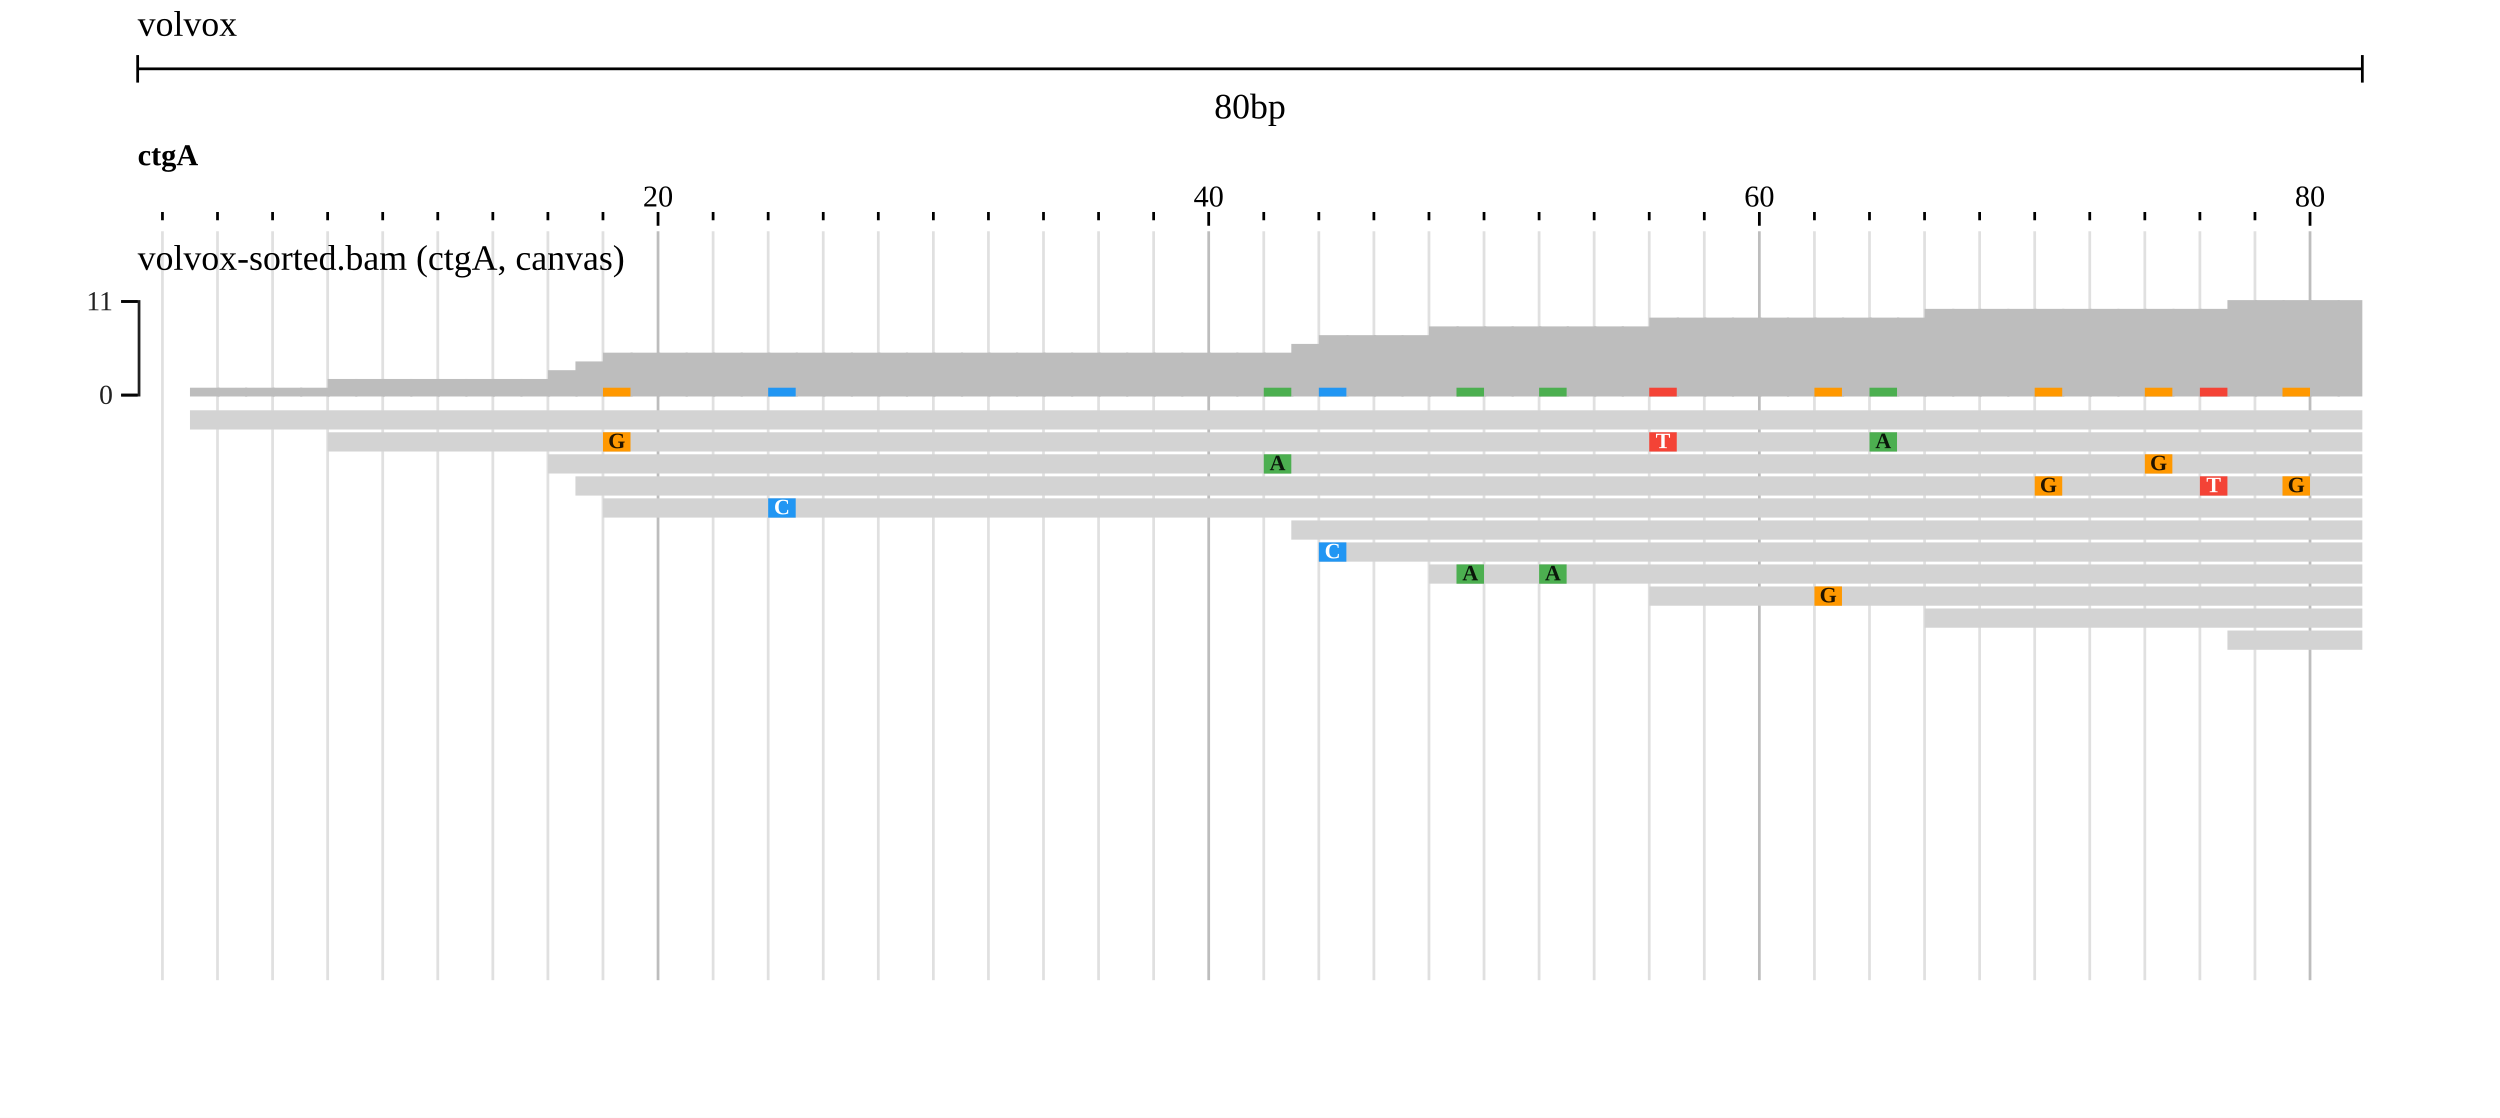
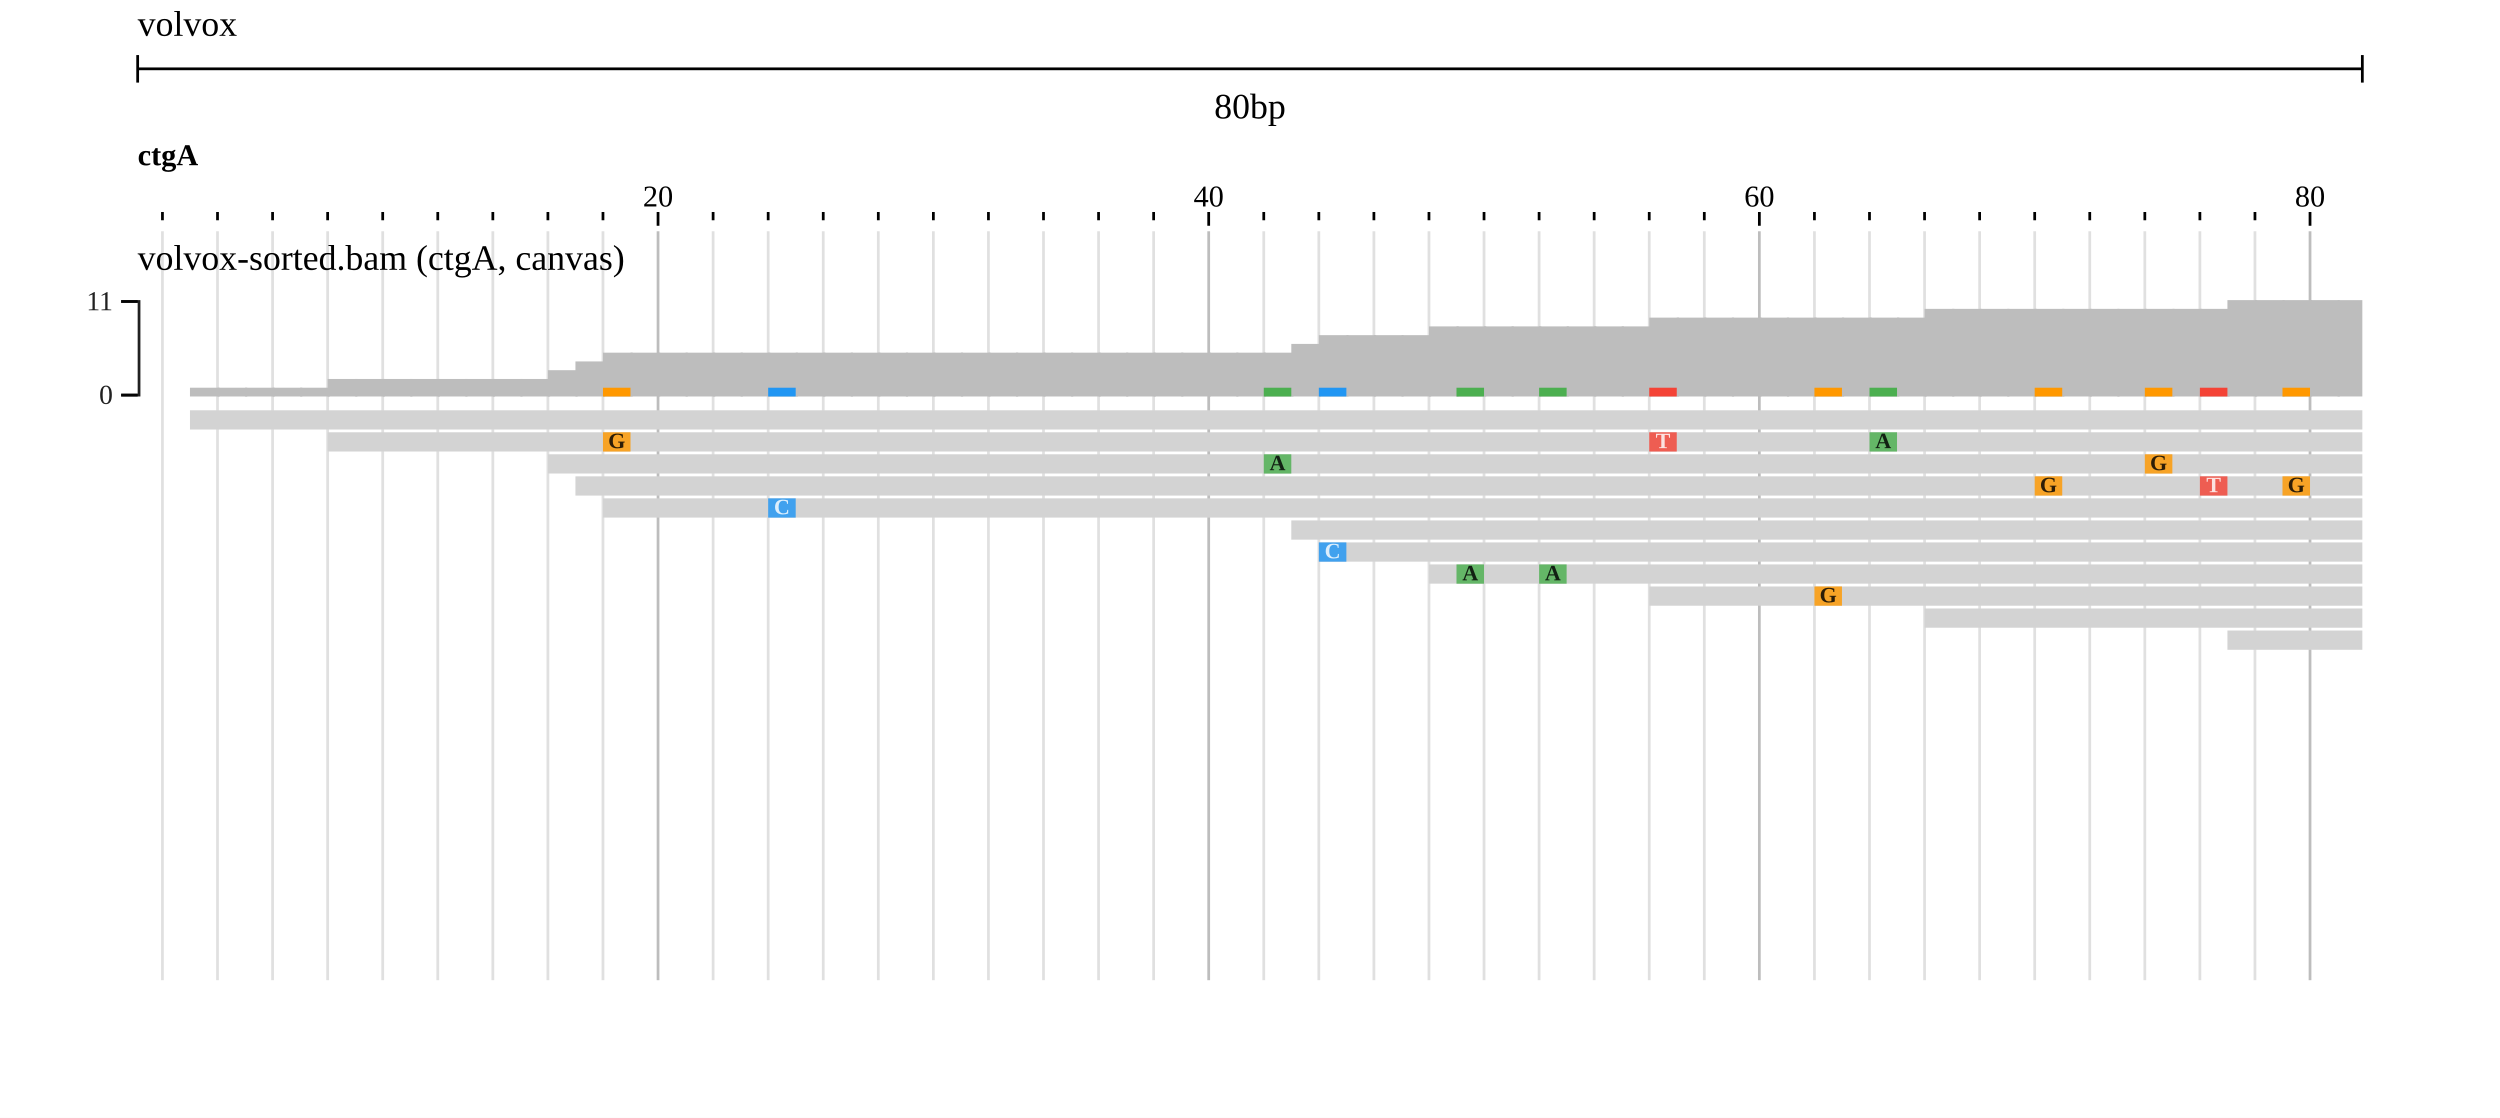
<svg xmlns="http://www.w3.org/2000/svg" width="908" height="406" viewBox="0 0 908 406">
  <rect width="908" height="406" fill="#ffffff" />
  <g transform="translate(50 0)">
    <g transform="translate(0)">
      <g id="header">
        <text x="0" y="13" font-size="13" fill="#000000">volvox</text>
        <g transform="translate(0 25)">
          <line x1="0" x2="808" y1="0" y2="0" stroke="#000000" />
          <line x1="0" x2="0" y1="-5" y2="5" stroke="#000000" />
          <line x1="808" x2="808" y1="-5" y2="5" stroke="#000000" />
          <text x="404" y="18" text-anchor="middle" font-size="13" fill="#000000">80bp</text>
        </g>
        <g transform="translate(0 50)">
          <defs>
            <clipPath id="ruler-clip-0">
              <rect x="0" y="0" width="808" height="34" />
            </clipPath>
          </defs>
          <g clip-path="url(#ruler-clip-0)">
            <path d="M189 27V32M389 27V32M589 27V32M789 27V32M9 27V30M29 27V30M49 27V30M69 27V30M89 27V30M109 27V30M129 27V30M149 27V30M169 27V30M209 27V30M229 27V30M249 27V30M269 27V30M289 27V30M309 27V30M329 27V30M349 27V30M369 27V30M409 27V30M429 27V30M449 27V30M469 27V30M489 27V30M509 27V30M529 27V30M549 27V30M569 27V30M609 27V30M629 27V30M649 27V30M669 27V30M689 27V30M709 27V30M729 27V30M749 27V30M769 27V30M809 27V30" stroke-width="1" stroke="#000000" fill="none" />
            <text x="189" y="25" text-anchor="middle" font-size="11" fill="#000000">20</text>
            <text x="389" y="25" text-anchor="middle" font-size="11" fill="#000000">40</text>
            <text x="589" y="25" text-anchor="middle" font-size="11" fill="#000000">60</text>
            <text x="789" y="25" text-anchor="middle" font-size="11" fill="#000000">80</text>
            <g transform="translate(0 0)">
              <defs>
                <clipPath id="reflabel-0-volvox:ctgA:0:81:0">
                  <rect x="0" y="0" width="808" height="13" />
                </clipPath>
              </defs>
              <g clip-path="url(#reflabel-0-volvox:ctgA:0:81:0)">
                <text x="0" y="10" font-size="11" font-weight="bold" fill="#000000">ctgA</text>
              </g>
            </g>
          </g>
        </g>
      </g>
    </g>
    <g transform="translate(0 84)">
      <defs>
        <clipPath id="gridline-clip-0">
          <rect x="0" y="0" width="808" height="272" />
        </clipPath>
      </defs>
      <g clip-path="url(#gridline-clip-0)">
        <path d="M9 0V272M29 0V272M49 0V272M69 0V272M89 0V272M109 0V272M129 0V272M149 0V272M169 0V272M209 0V272M229 0V272M249 0V272M269 0V272M289 0V272M309 0V272M329 0V272M349 0V272M369 0V272M409 0V272M429 0V272M449 0V272M469 0V272M489 0V272M509 0V272M529 0V272M549 0V272M569 0V272M609 0V272M629 0V272M649 0V272M669 0V272M689 0V272M709 0V272M729 0V272M749 0V272M769 0V272M809 0V272" stroke-width="1" fill="none" stroke-opacity="0.122" stroke="#000000" />
        <path d="M189 0V272M389 0V272M589 0V272M789 0V272" stroke-width="1" fill="none" stroke-opacity="0.259" stroke="#000000" />
      </g>
    </g>
    <g transform="translate(0 84)">
      <g transform="translate(0 0)">
        <defs>
          <clipPath id="track-clip-0-volvox_alignments_pileup_coverage">
            <rect x="-50" y="20" width="858" height="250" />
          </clipPath>
        </defs>
        <g clip-path="url(#track-clip-0-volvox_alignments_pileup_coverage)">
          <g transform="translate(0 20)">
            <defs>
              <clipPath id="display-clip-0-0-0">
                <rect x="0" y="0" width="808" height="250" />
              </clipPath>
            </defs>
            <g clip-path="url(#display-clip-0-0-0)">
              <g>
                <clipPath id="svgcanvas-clip-0">
                  <path d="M0,0h808v250h-808Z" />
                </clipPath>
                <g clip-path="url(#svgcanvas-clip-0)">
                  <clipPath id="svgcanvas-clip-1">
                    <path d="M0,0h808v45h-808Z" />
                  </clipPath>
                  <g clip-path="url(#svgcanvas-clip-1)">
                    <rect x="-1" y="40" width="10.8" height="0" fill="rgb(189,189,189)" />
                    <rect x="9" y="40" width="10.8" height="0" fill="rgb(189,189,189)" />
                    <rect x="19" y="36.82" width="10.8" height="3.18" fill="rgb(189,189,189)" />
                    <rect x="29" y="36.82" width="10.8" height="3.18" fill="rgb(189,189,189)" />
                    <rect x="39" y="36.82" width="10.8" height="3.18" fill="rgb(189,189,189)" />
                    <rect x="49" y="36.82" width="10.8" height="3.18" fill="rgb(189,189,189)" />
                    <rect x="59" y="36.82" width="10.8" height="3.18" fill="rgb(189,189,189)" />
                    <rect x="69" y="33.64" width="10.8" height="6.36" fill="rgb(189,189,189)" />
                    <rect x="79" y="33.64" width="10.8" height="6.36" fill="rgb(189,189,189)" />
                    <rect x="89" y="33.64" width="10.8" height="6.36" fill="rgb(189,189,189)" />
                    <rect x="99" y="33.64" width="10.8" height="6.36" fill="rgb(189,189,189)" />
                    <rect x="109" y="33.64" width="10.8" height="6.36" fill="rgb(189,189,189)" />
                    <rect x="119" y="33.64" width="10.8" height="6.36" fill="rgb(189,189,189)" />
                    <rect x="129" y="33.64" width="10.8" height="6.36" fill="rgb(189,189,189)" />
                    <rect x="139" y="33.64" width="10.8" height="6.36" fill="rgb(189,189,189)" />
                    <rect x="149" y="30.45" width="10.8" height="9.55" fill="rgb(189,189,189)" />
                    <rect x="159" y="27.27" width="10.8" height="12.73" fill="rgb(189,189,189)" />
                    <rect x="169" y="24.09" width="10.8" height="15.91" fill="rgb(189,189,189)" />
                    <rect x="179" y="24.09" width="10.8" height="15.91" fill="rgb(189,189,189)" />
                    <rect x="189" y="24.09" width="10.8" height="15.91" fill="rgb(189,189,189)" />
                    <rect x="199" y="24.09" width="10.8" height="15.91" fill="rgb(189,189,189)" />
                    <rect x="209" y="24.09" width="10.8" height="15.91" fill="rgb(189,189,189)" />
                    <rect x="219" y="24.09" width="10.8" height="15.91" fill="rgb(189,189,189)" />
                    <rect x="229" y="24.09" width="10.8" height="15.91" fill="rgb(189,189,189)" />
                    <rect x="239" y="24.09" width="10.8" height="15.91" fill="rgb(189,189,189)" />
                    <rect x="249" y="24.09" width="10.8" height="15.91" fill="rgb(189,189,189)" />
                    <rect x="259" y="24.09" width="10.8" height="15.91" fill="rgb(189,189,189)" />
                    <rect x="269" y="24.09" width="10.8" height="15.91" fill="rgb(189,189,189)" />
                    <rect x="279" y="24.09" width="10.8" height="15.91" fill="rgb(189,189,189)" />
                    <rect x="289" y="24.09" width="10.8" height="15.91" fill="rgb(189,189,189)" />
                    <rect x="299" y="24.09" width="10.8" height="15.91" fill="rgb(189,189,189)" />
                    <rect x="309" y="24.09" width="10.8" height="15.91" fill="rgb(189,189,189)" />
                    <rect x="319" y="24.09" width="10.8" height="15.91" fill="rgb(189,189,189)" />
                    <rect x="329" y="24.09" width="10.8" height="15.91" fill="rgb(189,189,189)" />
                    <rect x="339" y="24.09" width="10.8" height="15.91" fill="rgb(189,189,189)" />
                    <rect x="349" y="24.09" width="10.8" height="15.91" fill="rgb(189,189,189)" />
                    <rect x="359" y="24.09" width="10.8" height="15.91" fill="rgb(189,189,189)" />
                    <rect x="369" y="24.09" width="10.8" height="15.91" fill="rgb(189,189,189)" />
                    <rect x="379" y="24.09" width="10.8" height="15.91" fill="rgb(189,189,189)" />
                    <rect x="389" y="24.09" width="10.8" height="15.91" fill="rgb(189,189,189)" />
                    <rect x="399" y="24.09" width="10.8" height="15.91" fill="rgb(189,189,189)" />
                    <rect x="409" y="24.09" width="10.8" height="15.91" fill="rgb(189,189,189)" />
                    <rect x="419" y="20.91" width="10.8" height="19.09" fill="rgb(189,189,189)" />
                    <rect x="429" y="17.73" width="10.8" height="22.27" fill="rgb(189,189,189)" />
                    <rect x="439" y="17.73" width="10.8" height="22.27" fill="rgb(189,189,189)" />
                    <rect x="449" y="17.73" width="10.8" height="22.27" fill="rgb(189,189,189)" />
                    <rect x="459" y="17.73" width="10.8" height="22.27" fill="rgb(189,189,189)" />
                    <rect x="469" y="14.55" width="10.8" height="25.45" fill="rgb(189,189,189)" />
                    <rect x="479" y="14.55" width="10.8" height="25.45" fill="rgb(189,189,189)" />
                    <rect x="489" y="14.55" width="10.8" height="25.45" fill="rgb(189,189,189)" />
                    <rect x="499" y="14.55" width="10.8" height="25.45" fill="rgb(189,189,189)" />
                    <rect x="509" y="14.55" width="10.8" height="25.45" fill="rgb(189,189,189)" />
                    <rect x="519" y="14.55" width="10.8" height="25.45" fill="rgb(189,189,189)" />
                    <rect x="529" y="14.55" width="10.8" height="25.45" fill="rgb(189,189,189)" />
                    <rect x="539" y="14.55" width="10.8" height="25.45" fill="rgb(189,189,189)" />
                    <rect x="549" y="11.36" width="10.8" height="28.64" fill="rgb(189,189,189)" />
                    <rect x="559" y="11.36" width="10.8" height="28.64" fill="rgb(189,189,189)" />
                    <rect x="569" y="11.36" width="10.8" height="28.64" fill="rgb(189,189,189)" />
                    <rect x="579" y="11.36" width="10.8" height="28.64" fill="rgb(189,189,189)" />
                    <rect x="589" y="11.36" width="10.8" height="28.64" fill="rgb(189,189,189)" />
                    <rect x="599" y="11.36" width="10.8" height="28.64" fill="rgb(189,189,189)" />
                    <rect x="609" y="11.36" width="10.8" height="28.64" fill="rgb(189,189,189)" />
                    <rect x="619" y="11.36" width="10.8" height="28.64" fill="rgb(189,189,189)" />
                    <rect x="629" y="11.36" width="10.8" height="28.64" fill="rgb(189,189,189)" />
                    <rect x="639" y="11.36" width="10.8" height="28.64" fill="rgb(189,189,189)" />
                    <rect x="649" y="8.18" width="10.8" height="31.82" fill="rgb(189,189,189)" />
                    <rect x="659" y="8.18" width="10.8" height="31.82" fill="rgb(189,189,189)" />
                    <rect x="669" y="8.18" width="10.8" height="31.82" fill="rgb(189,189,189)" />
                    <rect x="679" y="8.18" width="10.8" height="31.82" fill="rgb(189,189,189)" />
                    <rect x="689" y="8.18" width="10.8" height="31.82" fill="rgb(189,189,189)" />
                    <rect x="699" y="8.18" width="10.8" height="31.82" fill="rgb(189,189,189)" />
                    <rect x="709" y="8.18" width="10.8" height="31.82" fill="rgb(189,189,189)" />
                    <rect x="719" y="8.18" width="10.8" height="31.82" fill="rgb(189,189,189)" />
                    <rect x="729" y="8.18" width="10.8" height="31.82" fill="rgb(189,189,189)" />
                    <rect x="739" y="8.18" width="10.8" height="31.82" fill="rgb(189,189,189)" />
                    <rect x="749" y="8.18" width="10.8" height="31.82" fill="rgb(189,189,189)" />
                    <rect x="759" y="5" width="10.8" height="35" fill="rgb(189,189,189)" />
                    <rect x="769" y="5" width="10.8" height="35" fill="rgb(189,189,189)" />
                    <rect x="779" y="5" width="10.8" height="35" fill="rgb(189,189,189)" />
                    <rect x="789" y="5" width="10.8" height="35" fill="rgb(189,189,189)" />
                    <rect x="799" y="5" width="10.8" height="35" fill="rgb(189,189,189)" />
                    <rect x="169" y="36.82" width="10" height="3.18" fill="rgb(255,152,0)" />
                    <rect x="229" y="36.82" width="10" height="3.18" fill="rgb(33,150,243)" />
                    <rect x="409" y="36.82" width="10" height="3.18" fill="rgb(76,175,80)" />
                    <rect x="429" y="36.82" width="10" height="3.18" fill="rgb(33,150,243)" />
                    <rect x="479" y="36.82" width="10" height="3.18" fill="rgb(76,175,80)" />
                    <rect x="509" y="36.82" width="10" height="3.18" fill="rgb(76,175,80)" />
                    <rect x="549" y="36.82" width="10" height="3.18" fill="rgb(244,67,54)" />
                    <rect x="609" y="36.82" width="10" height="3.18" fill="rgb(255,152,0)" />
                    <rect x="629" y="36.82" width="10" height="3.18" fill="rgb(76,175,80)" />
                    <rect x="689" y="36.82" width="10" height="3.18" fill="rgb(255,152,0)" />
                    <rect x="729" y="36.82" width="10" height="3.18" fill="rgb(255,152,0)" />
                    <rect x="749" y="36.82" width="10" height="3.18" fill="rgb(244,67,54)" />
                    <rect x="779" y="36.82" width="10" height="3.18" fill="rgb(255,152,0)" />
                  </g>
                  <clipPath id="svgcanvas-clip-2">
                    <path d="M0,45h808v104h-808Z" />
                  </clipPath>
                  <g clip-path="url(#svgcanvas-clip-2)">
                    <path d="M19,45L1019,45L1027,48.5L1019,52L19,52Z" fill="rgb(211,211,211)" stroke="none" />
                    <path d="M69,53L1069,53L1077,56.5L1069,60L69,60Z" fill="rgb(211,211,211)" stroke="none" />
                    <path d="M149,61L1149,61L1157,64.5L1149,68L149,68Z" fill="rgb(211,211,211)" stroke="none" />
                    <path d="M159,69L1159,69L1167,72.5L1159,76L159,76Z" fill="rgb(211,211,211)" stroke="none" />
                    <path d="M169,77L1169,77L1177,80.5L1169,84L169,84Z" fill="rgb(211,211,211)" stroke="none" />
                    <path d="M419,85L1419,85L1427,88.5L1419,92L419,92Z" fill="rgb(211,211,211)" stroke="none" />
                    <path d="M429,93L1429,93L1437,96.5L1429,100L429,100Z" fill="rgb(211,211,211)" stroke="none" />
                    <path d="M469,101L1469,101L1477,104.5L1469,108L469,108Z" fill="rgb(211,211,211)" stroke="none" />
                    <path d="M549,109L1549,109L1557,112.5L1549,116L549,116Z" fill="rgb(211,211,211)" stroke="none" />
                    <path d="M649,117L1649,117L1657,120.5L1649,124L649,124Z" fill="rgb(211,211,211)" stroke="none" />
                    <path d="M759,125L1759,125L1767,128.5L1759,132L759,132Z" fill="rgb(211,211,211)" stroke="none" />
                    <path d="M899,133L1899,133L1907,136.5L1899,140L899,140Z" fill="rgb(211,211,211)" stroke="none" />
                    <path d="M939,141L1939,141L1947,144.5L1939,148L939,148Z" fill="rgb(211,211,211)" stroke="none" />
                    <path d="M1089,45L2089,45L2097,48.5L2089,52L1089,52Z" fill="rgb(211,211,211)" stroke="none" />
-                     <rect x="169" y="53" width="10" height="7" fill="rgb(255,152,0)" />
-                     <rect x="229" y="77" width="10" height="7" fill="rgb(33,150,243)" />
-                     <rect x="409" y="61" width="10" height="7" fill="rgb(76,175,80)" />
-                     <rect x="429" y="93" width="10" height="7" fill="rgb(33,150,243)" />
-                     <rect x="479" y="101" width="10" height="7" fill="rgb(76,175,80)" />
-                     <rect x="509" y="101" width="10" height="7" fill="rgb(76,175,80)" />
-                     <rect x="549" y="53" width="10" height="7" fill="rgb(244,67,54)" />
-                     <rect x="609" y="109" width="10" height="7" fill="rgb(255,152,0)" />
-                     <rect x="629" y="53" width="10" height="7" fill="rgb(76,175,80)" />
-                     <rect x="689" y="69" width="10" height="7" fill="rgb(255,152,0)" />
-                     <rect x="729" y="61" width="10" height="7" fill="rgb(255,152,0)" />
-                     <rect x="749" y="69" width="10" height="7" fill="rgb(244,67,54)" />
-                     <rect x="779" y="69" width="10" height="7" fill="rgb(255,152,0)" />
-                     <rect x="829" y="53" width="10" height="7" fill="rgb(33,150,243)" />
-                     <rect x="849" y="69" width="10" height="7" fill="rgb(76,175,80)" />
-                     <rect x="859" y="77" width="10" height="7" fill="rgb(255,152,0)" />
-                     <rect x="1029" y="61" width="10" height="7" fill="rgb(76,175,80)" />
-                     <rect x="1039" y="85" width="10" height="7" fill="rgb(244,67,54)" />
-                     <rect x="1039" y="117" width="10" height="7" fill="rgb(33,150,243)" />
-                     <rect x="1109" y="77" width="10" height="7" fill="rgb(33,150,243)" />
+                     <rect x="169" y="53" width="10" height="7" fill="rgb(255,152,0)" fill-opacity="0.82" />
+                     <rect x="229" y="77" width="10" height="7" fill="rgb(33,150,243)" fill-opacity="0.82" />
+                     <rect x="409" y="61" width="10" height="7" fill="rgb(76,175,80)" fill-opacity="0.82" />
+                     <rect x="429" y="93" width="10" height="7" fill="rgb(33,150,243)" fill-opacity="0.82" />
+                     <rect x="479" y="101" width="10" height="7" fill="rgb(76,175,80)" fill-opacity="0.82" />
+                     <rect x="509" y="101" width="10" height="7" fill="rgb(76,175,80)" fill-opacity="0.82" />
+                     <rect x="549" y="53" width="10" height="7" fill="rgb(244,67,54)" fill-opacity="0.82" />
+                     <rect x="609" y="109" width="10" height="7" fill="rgb(255,152,0)" fill-opacity="0.82" />
+                     <rect x="629" y="53" width="10" height="7" fill="rgb(76,175,80)" fill-opacity="0.82" />
+                     <rect x="689" y="69" width="10" height="7" fill="rgb(255,152,0)" fill-opacity="0.82" />
+                     <rect x="729" y="61" width="10" height="7" fill="rgb(255,152,0)" fill-opacity="0.82" />
+                     <rect x="749" y="69" width="10" height="7" fill="rgb(244,67,54)" fill-opacity="0.82" />
+                     <rect x="779" y="69" width="10" height="7" fill="rgb(255,152,0)" fill-opacity="0.82" />
+                     <rect x="829" y="53" width="10" height="7" fill="rgb(33,150,243)" fill-opacity="0.82" />
+                     <rect x="849" y="69" width="10" height="7" fill="rgb(76,175,80)" fill-opacity="0.82" />
+                     <rect x="859" y="77" width="10" height="7" fill="rgb(255,152,0)" fill-opacity="0.82" />
+                     <rect x="1029" y="61" width="10" height="7" fill="rgb(76,175,80)" fill-opacity="0.82" />
+                     <rect x="1039" y="85" width="10" height="7" fill="rgb(244,67,54)" fill-opacity="0.82" />
+                     <rect x="1039" y="117" width="10" height="7" fill="rgb(33,150,243)" fill-opacity="0.82" />
+                     <rect x="1109" y="77" width="10" height="7" fill="rgb(33,150,243)" fill-opacity="0.82" />
                  </g>
                </g>
-                 <text x="174" y="56.5" fill="rgb(0,0,0)" fill-opacity="0.87" font-size="8" font-weight="bold" text-anchor="middle" dominant-baseline="middle">G</text>
-                 <text x="234" y="80.5" fill="#fff" font-size="8" font-weight="bold" text-anchor="middle" dominant-baseline="middle">C</text>
-                 <text x="414" y="64.5" fill="rgb(0,0,0)" fill-opacity="0.87" font-size="8" font-weight="bold" text-anchor="middle" dominant-baseline="middle">A</text>
-                 <text x="434" y="96.5" fill="#fff" font-size="8" font-weight="bold" text-anchor="middle" dominant-baseline="middle">C</text>
-                 <text x="484" y="104.5" fill="rgb(0,0,0)" fill-opacity="0.87" font-size="8" font-weight="bold" text-anchor="middle" dominant-baseline="middle">A</text>
-                 <text x="514" y="104.5" fill="rgb(0,0,0)" fill-opacity="0.87" font-size="8" font-weight="bold" text-anchor="middle" dominant-baseline="middle">A</text>
-                 <text x="554" y="56.5" fill="#fff" font-size="8" font-weight="bold" text-anchor="middle" dominant-baseline="middle">T</text>
-                 <text x="614" y="112.5" fill="rgb(0,0,0)" fill-opacity="0.87" font-size="8" font-weight="bold" text-anchor="middle" dominant-baseline="middle">G</text>
-                 <text x="634" y="56.5" fill="rgb(0,0,0)" fill-opacity="0.87" font-size="8" font-weight="bold" text-anchor="middle" dominant-baseline="middle">A</text>
-                 <text x="694" y="72.5" fill="rgb(0,0,0)" fill-opacity="0.87" font-size="8" font-weight="bold" text-anchor="middle" dominant-baseline="middle">G</text>
-                 <text x="734" y="64.5" fill="rgb(0,0,0)" fill-opacity="0.87" font-size="8" font-weight="bold" text-anchor="middle" dominant-baseline="middle">G</text>
-                 <text x="754" y="72.5" fill="#fff" font-size="8" font-weight="bold" text-anchor="middle" dominant-baseline="middle">T</text>
-                 <text x="784" y="72.5" fill="rgb(0,0,0)" fill-opacity="0.87" font-size="8" font-weight="bold" text-anchor="middle" dominant-baseline="middle">G</text>
+                 <text x="174" y="56.5" fill="rgb(0,0,0)" fill-opacity="0.82" font-size="8" font-weight="bold" text-anchor="middle" dominant-baseline="middle">G</text>
+                 <text x="234" y="80.5" fill="rgb(255,255,255)" fill-opacity="0.82" font-size="8" font-weight="bold" text-anchor="middle" dominant-baseline="middle">C</text>
+                 <text x="414" y="64.5" fill="rgb(0,0,0)" fill-opacity="0.82" font-size="8" font-weight="bold" text-anchor="middle" dominant-baseline="middle">A</text>
+                 <text x="434" y="96.5" fill="rgb(255,255,255)" fill-opacity="0.82" font-size="8" font-weight="bold" text-anchor="middle" dominant-baseline="middle">C</text>
+                 <text x="484" y="104.5" fill="rgb(0,0,0)" fill-opacity="0.82" font-size="8" font-weight="bold" text-anchor="middle" dominant-baseline="middle">A</text>
+                 <text x="514" y="104.5" fill="rgb(0,0,0)" fill-opacity="0.82" font-size="8" font-weight="bold" text-anchor="middle" dominant-baseline="middle">A</text>
+                 <text x="554" y="56.5" fill="rgb(255,255,255)" fill-opacity="0.82" font-size="8" font-weight="bold" text-anchor="middle" dominant-baseline="middle">T</text>
+                 <text x="614" y="112.5" fill="rgb(0,0,0)" fill-opacity="0.82" font-size="8" font-weight="bold" text-anchor="middle" dominant-baseline="middle">G</text>
+                 <text x="634" y="56.5" fill="rgb(0,0,0)" fill-opacity="0.82" font-size="8" font-weight="bold" text-anchor="middle" dominant-baseline="middle">A</text>
+                 <text x="694" y="72.5" fill="rgb(0,0,0)" fill-opacity="0.82" font-size="8" font-weight="bold" text-anchor="middle" dominant-baseline="middle">G</text>
+                 <text x="734" y="64.5" fill="rgb(0,0,0)" fill-opacity="0.82" font-size="8" font-weight="bold" text-anchor="middle" dominant-baseline="middle">G</text>
+                 <text x="754" y="72.5" fill="rgb(255,255,255)" fill-opacity="0.82" font-size="8" font-weight="bold" text-anchor="middle" dominant-baseline="middle">T</text>
+                 <text x="784" y="72.5" fill="rgb(0,0,0)" fill-opacity="0.82" font-size="8" font-weight="bold" text-anchor="middle" dominant-baseline="middle">G</text>
              </g>
            </g>
            <g transform="translate(-50 0)">
              <g transform="translate(50 0)">
                <g font-size="10" text-anchor="end" stroke="rgb(0,0,0)" stroke-width="1" stroke-opacity="0.87">
                  <path fill="none" d="M-6 5.5H0.5V39.5H-6" />
                  <g transform="translate(0,39.5)">
                    <line x2="-6" />
                    <text stroke="#fff" stroke-width="2.5" paint-order="stroke" fill="rgb(0,0,0)" dy="0.32em" x="-9" fill-opacity="0.87">0</text>
                  </g>
                  <g transform="translate(0,5.5)">
                    <line x2="-6" />
                    <text stroke="#fff" stroke-width="2.5" paint-order="stroke" fill="rgb(0,0,0)" dy="0.32em" x="-9" fill-opacity="0.87">11</text>
                  </g>
                </g>
              </g>
            </g>
          </g>
        </g>
        <text x="0" y="14" font-size="13" fill="#000000">volvox-sorted.bam (ctgA, canvas)</text>
      </g>
    </g>
    <g transform="translate(0 84)">
      <defs>
        <clipPath id="highlight-clip-0">
          <rect x="0" y="0" width="808" height="272" />
        </clipPath>
      </defs>
      <g clip-path="url(#highlight-clip-0)" />
    </g>
  </g>
</svg>
